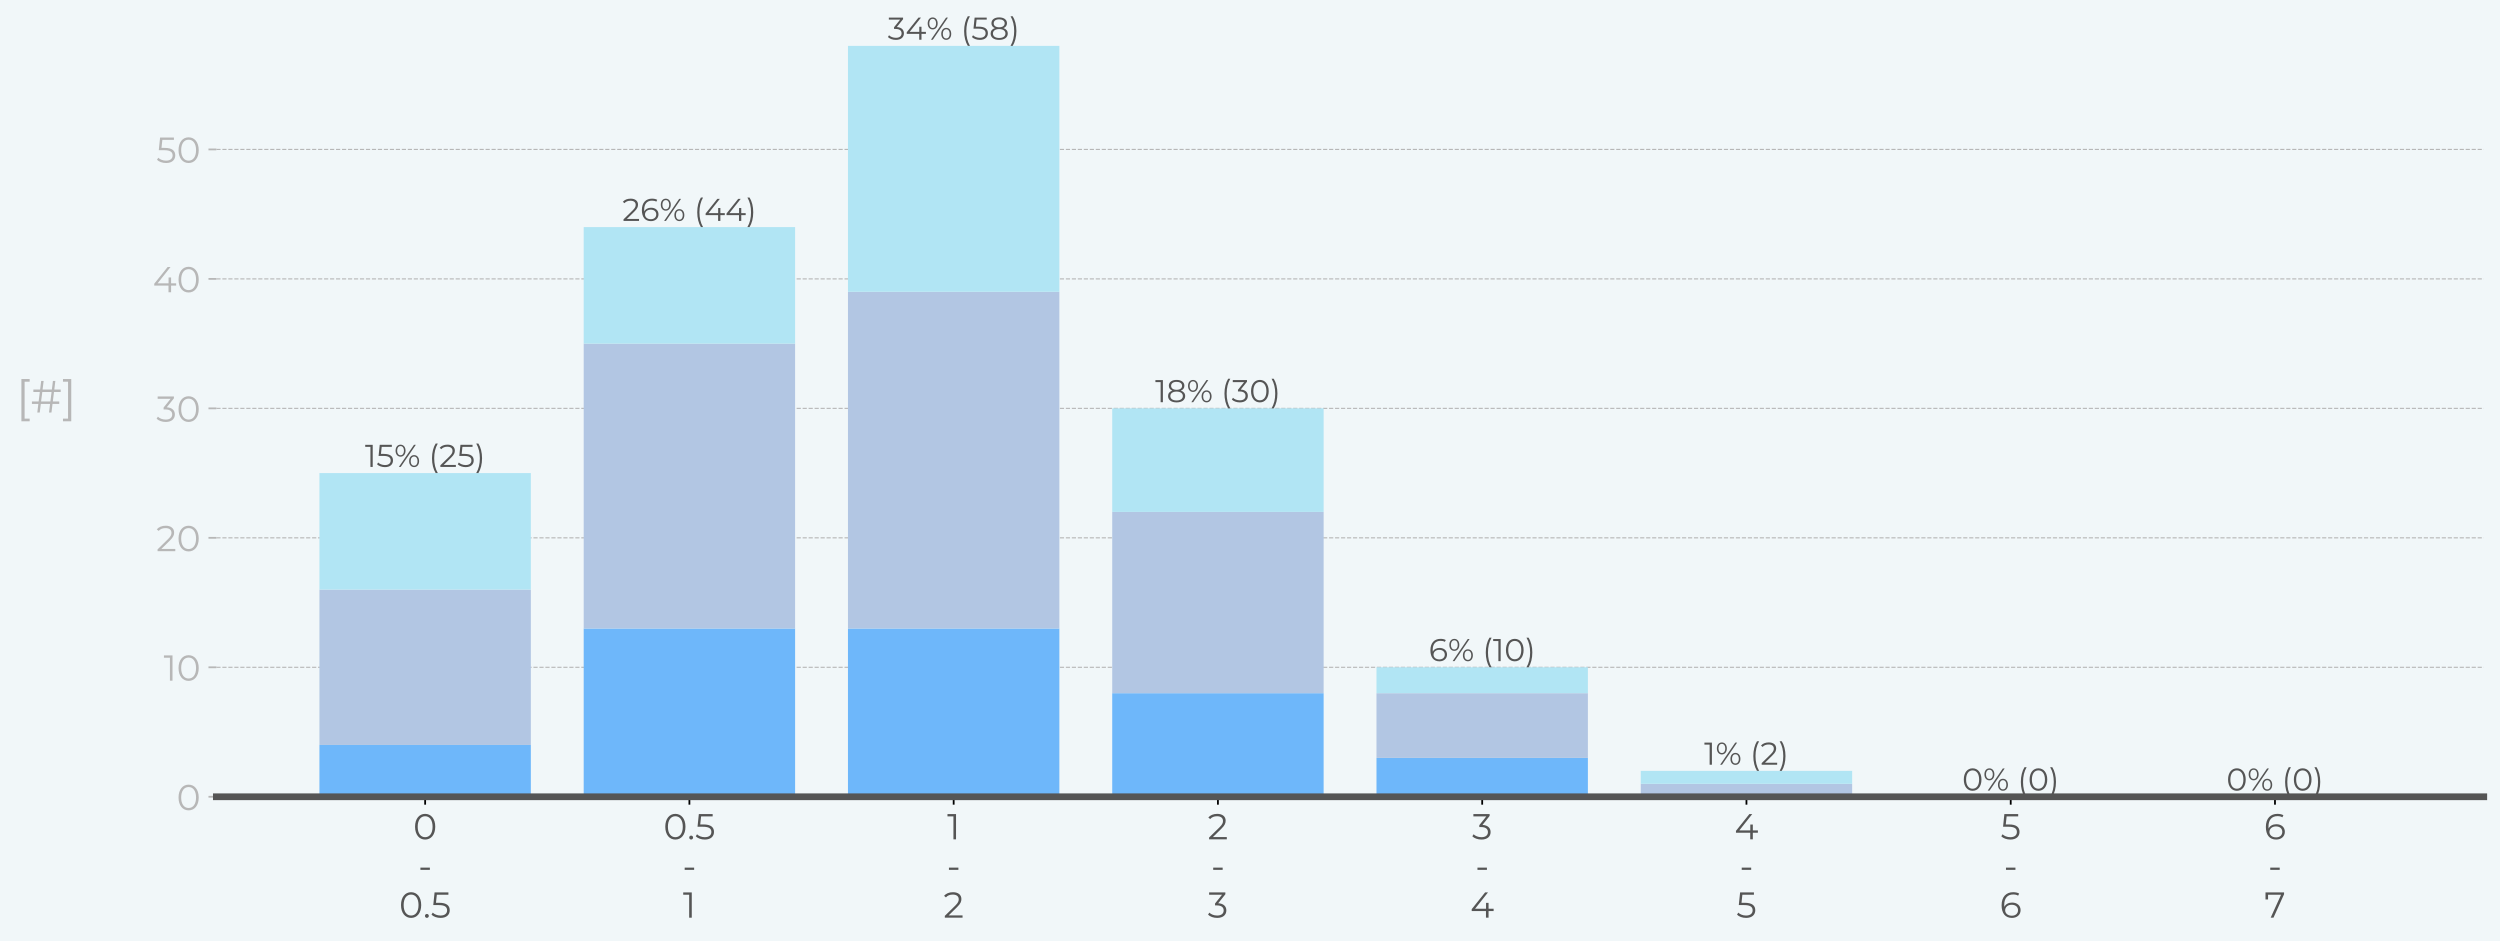
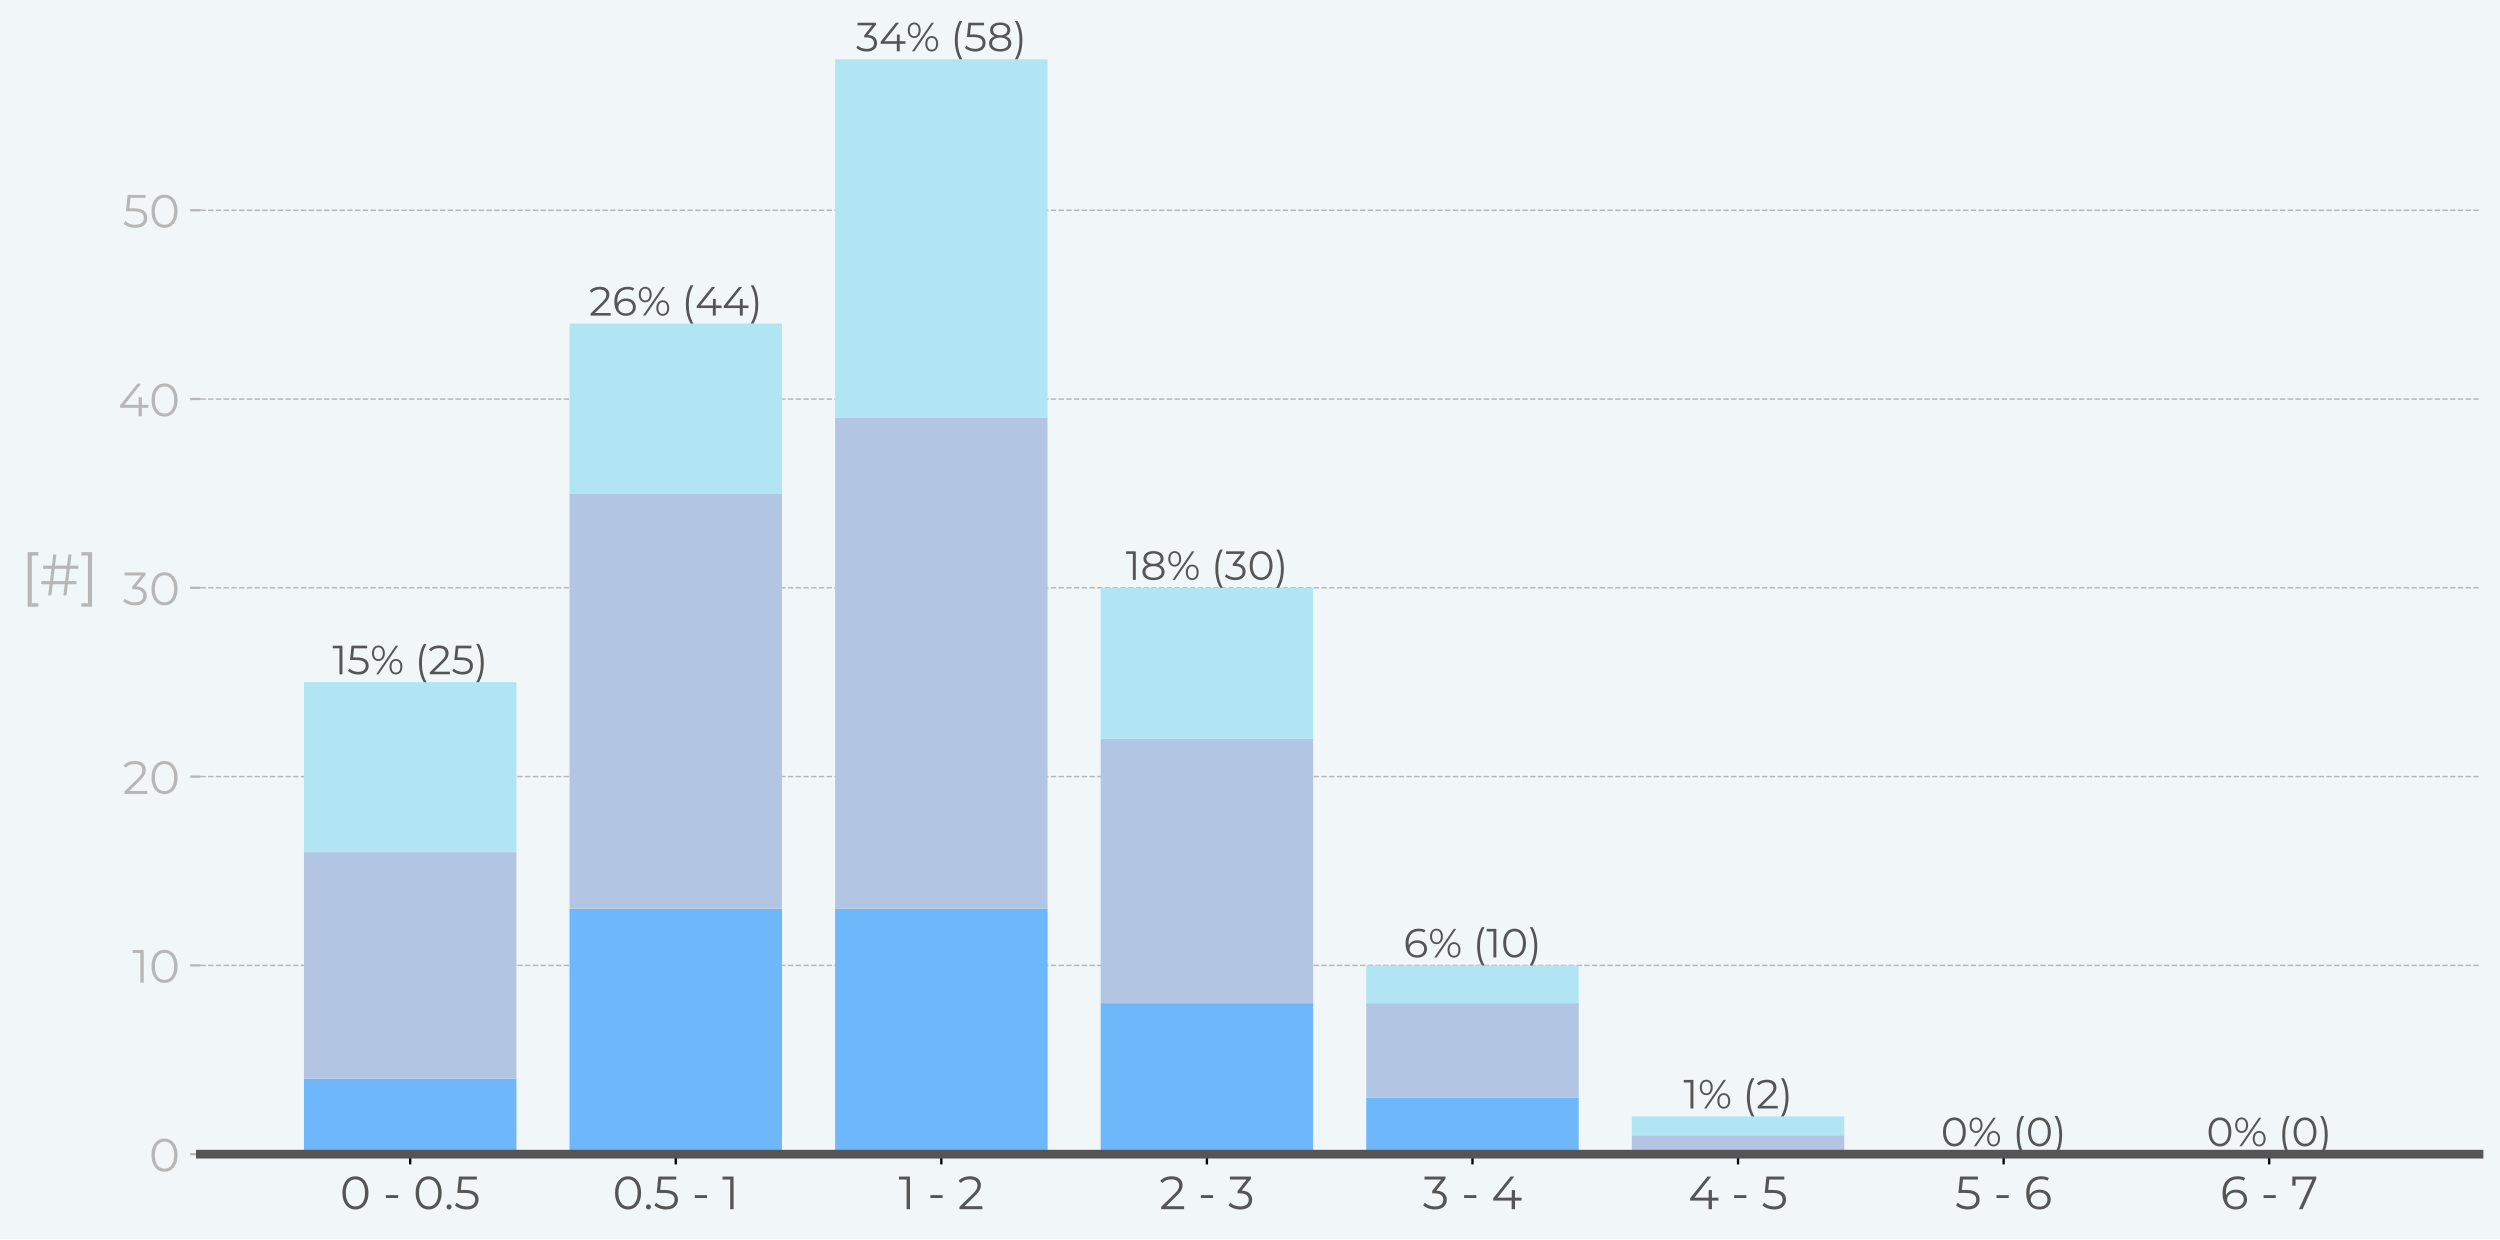
- <svg xmlns="http://www.w3.org/2000/svg" xmlns:xlink="http://www.w3.org/1999/xlink" width="1107.449pt" height="416.827pt" viewBox="0 0 1107.449 416.827" version="1.1">
+ <svg xmlns="http://www.w3.org/2000/svg" xmlns:xlink="http://www.w3.org/1999/xlink" width="856.951pt" height="424.803pt" viewBox="0 0 856.951 424.803" version="1.1">
  <defs>
    <style type="text/css">*{stroke-linejoin: round; stroke-linecap: butt}</style>
  </defs>
  <g id="figure_1">
    <g id="patch_1">
-       <path d="M 0 416.827  L 1107.449 416.827  L 1107.449 0  L 0 0  z " style="fill: #f1f7f9" />
+       <path d="M -0 424.803  L 856.951 424.803  L 856.951 0  L -0 0  z " style="fill: #f1f7f9" />
    </g>
    <g id="axes_1">
      <g id="patch_2">
-         <path d="M 95.849 352.945  L 1100.249 352.945  L 1100.249 20.305  L 95.849 20.305  z " style="fill: #f1f7f9" />
+         <path d="M 68.686 395.625  L 849.751 395.625  L 849.751 20.305  L 68.686 20.305  z " style="fill: #f1f7f9" />
      </g>
      <g id="matplotlib.axis_1">
        <g id="xtick_1">
          <g id="line2d_1">
            <defs>
-               <path id="m976e600fd8" d="M 0 0  L 0 3.5  " style="stroke: #000000; stroke-width: 0.8" />
+               <path id="me1127ce0c5" d="M 0 0  L 0 3.5  " style="stroke: #000000; stroke-width: 0.8" />
            </defs>
            <g>
-               <use xlink:href="#m976e600fd8" x="188.328" y="352.945" style="stroke: #000000; stroke-width: 0.8" />
+               <use xlink:href="#me1127ce0c5" x="140.602" y="395.625" style="stroke: #000000; stroke-width: 0.8" />
            </g>
          </g>
          <g id="text_1">
-             <g style="fill: #555555" transform="translate(183.0322 371.8178)scale(0.16 -0.16)">
+             <g style="fill: #555555" transform="translate(116.5375 414.4978)scale(0.16 -0.16)">
              <defs>
                <path id="Montserrat-Regular-30" d="M 2118 -38  C 3155 -38 3910 813 3910 2240  C 3910 3667 3155 4518 2118 4518  C 1082 4518 333 3667 333 2240  C 333 813 1082 -38 2118 -38  z M 2118 384  C 1338 384 800 1043 800 2240  C 800 3437 1338 4096 2118 4096  C 2899 4096 3437 3437 3437 2240  C 3437 1043 2899 384 2118 384  z " transform="scale(0.015625)" />
-               </defs>
-               <use xlink:href="#Montserrat-Regular-30" />
-             </g>
-             <g style="fill: #555555" transform="translate(185.2722 389.1698)scale(0.16 -0.16)">
-               <defs>
+                 <path id="Montserrat-Regular-20" transform="scale(0.015625)" />
                <path id="Montserrat-Regular-2d" d="M 384 1536  L 2061 1536  L 2061 1933  L 384 1933  L 384 1536  z " transform="scale(0.015625)" />
-               </defs>
-               <use xlink:href="#Montserrat-Regular-2d" />
-             </g>
-             <g style="fill: #555555" transform="translate(176.8085 406.5218)scale(0.16 -0.16)">
-               <defs>
                <path id="Montserrat-Regular-2e" d="M 678 -32  C 864 -32 1024 122 1024 320  C 1024 518 864 666 678 666  C 493 666 339 518 339 320  C 339 122 493 -32 678 -32  z " transform="scale(0.015625)" />
                <path id="Montserrat-Regular-35" d="M 1510 2643  L 934 2643  L 1088 4070  L 3136 4070  L 3136 4480  L 685 4480  L 454 2234  L 1408 2234  C 2547 2234 2906 1875 2906 1299  C 2906 755 2502 384 1741 384  C 1165 384 653 602 365 902  L 141 538  C 486 186 1101 -38 1747 -38  C 2842 -38 3373 557 3373 1318  C 3373 2112 2861 2643 1510 2643  z " transform="scale(0.015625)" />
+               </defs>
+               <use xlink:href="#Montserrat-Regular-30" />
+               <use xlink:href="#Montserrat-Regular-20" x="66.2" />
+               <use xlink:href="#Montserrat-Regular-2d" x="92.4" />
+               <use xlink:href="#Montserrat-Regular-20" x="130.6" />
+               <use xlink:href="#Montserrat-Regular-30" x="156.8" />
+               <use xlink:href="#Montserrat-Regular-2e" x="223" />
+               <use xlink:href="#Montserrat-Regular-35" x="244.2" />
+             </g>
+           </g>
+         </g>
+         <g id="xtick_2">
+           <g id="line2d_2">
+             <g>
+               <use xlink:href="#me1127ce0c5" x="231.636" y="395.625" style="stroke: #000000; stroke-width: 0.8" />
+             </g>
+           </g>
+           <g id="text_2">
+             <g style="fill: #555555" transform="translate(209.9795 414.4978)scale(0.16 -0.16)">
+               <defs>
+                 <path id="Montserrat-Regular-31" d="M 58 4480  L 58 4070  L 1114 4070  L 1114 0  L 1574 0  L 1574 4480  L 58 4480  z " transform="scale(0.015625)" />
              </defs>
              <use xlink:href="#Montserrat-Regular-30" />
              <use xlink:href="#Montserrat-Regular-2e" x="66.2" />
              <use xlink:href="#Montserrat-Regular-35" x="87.4" />
-             </g>
-           </g>
-         </g>
-         <g id="xtick_2">
-           <g id="line2d_2">
-             <g>
-               <use xlink:href="#m976e600fd8" x="305.391" y="352.945" style="stroke: #000000; stroke-width: 0.8" />
-             </g>
-           </g>
-           <g id="text_2">
-             <g style="fill: #555555" transform="translate(293.8714 371.8178)scale(0.16 -0.16)">
-               <use xlink:href="#Montserrat-Regular-30" />
-               <use xlink:href="#Montserrat-Regular-2e" x="66.2" />
-               <use xlink:href="#Montserrat-Regular-35" x="87.4" />
-             </g>
-             <g style="fill: #555555" transform="translate(302.3352 389.1698)scale(0.16 -0.16)">
-               <use xlink:href="#Montserrat-Regular-2d" />
-             </g>
-             <g style="fill: #555555" transform="translate(302.5039 406.5218)scale(0.16 -0.16)">
-               <defs>
-                 <path id="Montserrat-Regular-31" d="M 58 4480  L 58 4070  L 1114 4070  L 1114 0  L 1574 0  L 1574 4480  L 58 4480  z " transform="scale(0.015625)" />
-               </defs>
-               <use xlink:href="#Montserrat-Regular-31" />
+               <use xlink:href="#Montserrat-Regular-20" x="144" />
+               <use xlink:href="#Montserrat-Regular-2d" x="170.2" />
+               <use xlink:href="#Montserrat-Regular-20" x="208.4" />
+               <use xlink:href="#Montserrat-Regular-31" x="234.6" />
            </g>
          </g>
        </g>
        <g id="xtick_3">
          <g id="line2d_3">
            <g>
-               <use xlink:href="#m976e600fd8" x="422.454" y="352.945" style="stroke: #000000; stroke-width: 0.8" />
+               <use xlink:href="#me1127ce0c5" x="322.669" y="395.625" style="stroke: #000000; stroke-width: 0.8" />
            </g>
          </g>
          <g id="text_3">
-             <g style="fill: #555555" transform="translate(419.5668 371.8178)scale(0.16 -0.16)">
+             <g style="fill: #555555" transform="translate(307.9889 414.4978)scale(0.16 -0.16)">
+               <defs>
+                 <path id="Montserrat-Regular-32" d="M 928 410  L 2451 1907  C 3053 2496 3187 2880 3187 3309  C 3187 4058 2611 4518 1702 4518  C 1018 4518 461 4288 115 3878  L 442 3597  C 736 3936 1139 4096 1664 4096  C 2349 4096 2714 3776 2714 3258  C 2714 2950 2618 2650 2112 2150  L 250 326  L 250 0  L 3392 0  L 3392 410  L 928 410  z " transform="scale(0.015625)" />
+               </defs>
              <use xlink:href="#Montserrat-Regular-31" />
-             </g>
-             <g style="fill: #555555" transform="translate(419.3981 389.1698)scale(0.16 -0.16)">
-               <use xlink:href="#Montserrat-Regular-2d" />
-             </g>
-             <g style="fill: #555555" transform="translate(417.9106 406.5218)scale(0.16 -0.16)">
-               <defs>
-                 <path id="Montserrat-Regular-32" d="M 928 410  L 2451 1907  C 3053 2496 3187 2880 3187 3309  C 3187 4058 2611 4518 1702 4518  C 1018 4518 461 4288 115 3878  L 442 3597  C 736 3936 1139 4096 1664 4096  C 2349 4096 2714 3776 2714 3258  C 2714 2950 2618 2650 2112 2150  L 250 326  L 250 0  L 3392 0  L 3392 410  L 928 410  z " transform="scale(0.015625)" />
-               </defs>
-               <use xlink:href="#Montserrat-Regular-32" />
+               <use xlink:href="#Montserrat-Regular-20" x="36.1" />
+               <use xlink:href="#Montserrat-Regular-2d" x="62.3" />
+               <use xlink:href="#Montserrat-Regular-20" x="100.5" />
+               <use xlink:href="#Montserrat-Regular-32" x="126.7" />
            </g>
          </g>
        </g>
        <g id="xtick_4">
          <g id="line2d_4">
            <g>
-               <use xlink:href="#m976e600fd8" x="539.517" y="352.945" style="stroke: #000000; stroke-width: 0.8" />
+               <use xlink:href="#me1127ce0c5" x="413.702" y="395.625" style="stroke: #000000; stroke-width: 0.8" />
            </g>
          </g>
          <g id="text_4">
-             <g style="fill: #555555" transform="translate(534.9735 371.8178)scale(0.16 -0.16)">
+             <g style="fill: #555555" transform="translate(397.3971 414.4978)scale(0.16 -0.16)">
+               <defs>
+                 <path id="Montserrat-Regular-33" d="M 1856 2560  L 3123 4154  L 3123 4480  L 243 4480  L 243 4070  L 2534 4070  L 1293 2515  L 1293 2176  L 1613 2176  C 2445 2176 2822 1824 2822 1286  C 2822 730 2413 384 1670 384  C 1088 384 570 602 282 902  L 58 538  C 403 186 1024 -38 1670 -38  C 2752 -38 3296 538 3296 1286  C 3296 2003 2816 2509 1856 2560  z " transform="scale(0.015625)" />
+               </defs>
              <use xlink:href="#Montserrat-Regular-32" />
-             </g>
-             <g style="fill: #555555" transform="translate(536.461 389.1698)scale(0.16 -0.16)">
-               <use xlink:href="#Montserrat-Regular-2d" />
-             </g>
-             <g style="fill: #555555" transform="translate(535.0048 406.5218)scale(0.16 -0.16)">
-               <defs>
-                 <path id="Montserrat-Regular-33" d="M 1856 2560  L 3123 4154  L 3123 4480  L 243 4480  L 243 4070  L 2534 4070  L 1293 2515  L 1293 2176  L 1613 2176  C 2445 2176 2822 1824 2822 1286  C 2822 730 2413 384 1670 384  C 1088 384 570 602 282 902  L 58 538  C 403 186 1024 -38 1670 -38  C 2752 -38 3296 538 3296 1286  C 3296 2003 2816 2509 1856 2560  z " transform="scale(0.015625)" />
-               </defs>
-               <use xlink:href="#Montserrat-Regular-33" />
+               <use xlink:href="#Montserrat-Regular-20" x="56.8" />
+               <use xlink:href="#Montserrat-Regular-2d" x="83" />
+               <use xlink:href="#Montserrat-Regular-20" x="121.2" />
+               <use xlink:href="#Montserrat-Regular-33" x="147.4" />
            </g>
          </g>
        </g>
        <g id="xtick_5">
          <g id="line2d_5">
            <g>
-               <use xlink:href="#m976e600fd8" x="656.58" y="352.945" style="stroke: #000000; stroke-width: 0.8" />
+               <use xlink:href="#me1127ce0c5" x="504.735" y="395.625" style="stroke: #000000; stroke-width: 0.8" />
            </g>
          </g>
          <g id="text_5">
-             <g style="fill: #555555" transform="translate(652.0677 371.8178)scale(0.16 -0.16)">
+             <g style="fill: #555555" transform="translate(487.6866 414.4978)scale(0.16 -0.16)">
+               <defs>
+                 <path id="Montserrat-Regular-34" d="M 4141 1587  L 3245 1587  L 3245 2624  L 2797 2624  L 2797 1587  L 851 1587  L 3142 4480  L 2630 4480  L 256 1510  L 256 1178  L 2784 1178  L 2784 0  L 3245 0  L 3245 1178  L 4141 1178  L 4141 1587  z " transform="scale(0.015625)" />
+               </defs>
              <use xlink:href="#Montserrat-Regular-33" />
-             </g>
-             <g style="fill: #555555" transform="translate(653.524 389.1698)scale(0.16 -0.16)">
-               <use xlink:href="#Montserrat-Regular-2d" />
-             </g>
-             <g style="fill: #555555" transform="translate(651.2927 406.5218)scale(0.16 -0.16)">
-               <defs>
-                 <path id="Montserrat-Regular-34" d="M 4141 1587  L 3245 1587  L 3245 2624  L 2797 2624  L 2797 1587  L 851 1587  L 3142 4480  L 2630 4480  L 256 1510  L 256 1178  L 2784 1178  L 2784 0  L 3245 0  L 3245 1178  L 4141 1178  L 4141 1587  z " transform="scale(0.015625)" />
-               </defs>
-               <use xlink:href="#Montserrat-Regular-34" />
+               <use xlink:href="#Montserrat-Regular-20" x="56.4" />
+               <use xlink:href="#Montserrat-Regular-2d" x="82.6" />
+               <use xlink:href="#Montserrat-Regular-20" x="120.8" />
+               <use xlink:href="#Montserrat-Regular-34" x="147" />
            </g>
          </g>
        </g>
        <g id="xtick_6">
          <g id="line2d_6">
            <g>
-               <use xlink:href="#m976e600fd8" x="773.643" y="352.945" style="stroke: #000000; stroke-width: 0.8" />
+               <use xlink:href="#me1127ce0c5" x="595.769" y="395.625" style="stroke: #000000; stroke-width: 0.8" />
            </g>
          </g>
          <g id="text_6">
-             <g style="fill: #555555" transform="translate(768.3557 371.8178)scale(0.16 -0.16)">
+             <g style="fill: #555555" transform="translate(578.7048 414.4978)scale(0.16 -0.16)">
              <use xlink:href="#Montserrat-Regular-34" />
-             </g>
-             <g style="fill: #555555" transform="translate(770.5869 389.1698)scale(0.16 -0.16)">
-               <use xlink:href="#Montserrat-Regular-2d" />
-             </g>
-             <g style="fill: #555555" transform="translate(769.1157 406.5218)scale(0.16 -0.16)">
-               <use xlink:href="#Montserrat-Regular-35" />
+               <use xlink:href="#Montserrat-Regular-20" x="66.1" />
+               <use xlink:href="#Montserrat-Regular-2d" x="92.3" />
+               <use xlink:href="#Montserrat-Regular-20" x="130.5" />
+               <use xlink:href="#Montserrat-Regular-35" x="156.7" />
            </g>
          </g>
        </g>
        <g id="xtick_7">
          <g id="line2d_7">
            <g>
-               <use xlink:href="#m976e600fd8" x="890.706" y="352.945" style="stroke: #000000; stroke-width: 0.8" />
+               <use xlink:href="#me1127ce0c5" x="686.802" y="395.625" style="stroke: #000000; stroke-width: 0.8" />
            </g>
          </g>
          <g id="text_7">
-             <g style="fill: #555555" transform="translate(886.1786 371.8178)scale(0.16 -0.16)">
+             <g style="fill: #555555" transform="translate(670.153 414.4978)scale(0.16 -0.16)">
+               <defs>
+                 <path id="Montserrat-Regular-36" d="M 2189 2682  C 1568 2682 1043 2406 819 1914  C 806 2048 800 2176 800 2278  C 800 3494 1421 4115 2387 4115  C 2720 4115 3027 4058 3258 3904  L 3443 4275  C 3162 4448 2784 4518 2381 4518  C 1165 4518 333 3725 333 2202  C 333 787 979 -38 2170 -38  C 3040 -38 3699 499 3699 1338  C 3699 2157 3078 2682 2189 2682  z M 2150 352  C 1376 352 966 819 966 1312  C 966 1869 1434 2291 2118 2291  C 2810 2291 3245 1914 3245 1325  C 3245 730 2797 352 2150 352  z " transform="scale(0.015625)" />
+               </defs>
              <use xlink:href="#Montserrat-Regular-35" />
-             </g>
-             <g style="fill: #555555" transform="translate(887.6498 389.1698)scale(0.16 -0.16)">
-               <use xlink:href="#Montserrat-Regular-2d" />
-             </g>
-             <g style="fill: #555555" transform="translate(885.8336 406.5218)scale(0.16 -0.16)">
-               <defs>
-                 <path id="Montserrat-Regular-36" d="M 2189 2682  C 1568 2682 1043 2406 819 1914  C 806 2048 800 2176 800 2278  C 800 3494 1421 4115 2387 4115  C 2720 4115 3027 4058 3258 3904  L 3443 4275  C 3162 4448 2784 4518 2381 4518  C 1165 4518 333 3725 333 2202  C 333 787 979 -38 2170 -38  C 3040 -38 3699 499 3699 1338  C 3699 2157 3078 2682 2189 2682  z M 2150 352  C 1376 352 966 819 966 1312  C 966 1869 1434 2291 2118 2291  C 2810 2291 3245 1914 3245 1325  C 3245 730 2797 352 2150 352  z " transform="scale(0.015625)" />
-               </defs>
-               <use xlink:href="#Montserrat-Regular-36" />
+               <use xlink:href="#Montserrat-Regular-20" x="56.6" />
+               <use xlink:href="#Montserrat-Regular-2d" x="82.8" />
+               <use xlink:href="#Montserrat-Regular-20" x="121" />
+               <use xlink:href="#Montserrat-Regular-36" x="147.2" />
            </g>
          </g>
        </g>
        <g id="xtick_8">
          <g id="line2d_8">
            <g>
-               <use xlink:href="#m976e600fd8" x="1007.769" y="352.945" style="stroke: #000000; stroke-width: 0.8" />
+               <use xlink:href="#me1127ce0c5" x="777.835" y="395.625" style="stroke: #000000; stroke-width: 0.8" />
            </g>
          </g>
          <g id="text_8">
-             <g style="fill: #555555" transform="translate(1002.897 371.8178)scale(0.16 -0.16)">
+             <g style="fill: #555555" transform="translate(761.0013 414.4978)scale(0.16 -0.16)">
+               <defs>
+                 <path id="Montserrat-Regular-37" d="M 205 4480  L 205 3232  L 659 3232  L 659 4070  L 2963 4070  L 1120 0  L 1619 0  L 3494 4154  L 3494 4480  L 205 4480  z " transform="scale(0.015625)" />
+               </defs>
              <use xlink:href="#Montserrat-Regular-36" />
-             </g>
-             <g style="fill: #555555" transform="translate(1004.713 389.1698)scale(0.16 -0.16)">
-               <use xlink:href="#Montserrat-Regular-2d" />
-             </g>
-             <g style="fill: #555555" transform="translate(1003.057 406.5218)scale(0.16 -0.16)">
-               <defs>
-                 <path id="Montserrat-Regular-37" d="M 205 4480  L 205 3232  L 659 3232  L 659 4070  L 2963 4070  L 1120 0  L 1619 0  L 3494 4154  L 3494 4480  L 205 4480  z " transform="scale(0.015625)" />
-               </defs>
-               <use xlink:href="#Montserrat-Regular-37" />
+               <use xlink:href="#Montserrat-Regular-20" x="60.9" />
+               <use xlink:href="#Montserrat-Regular-2d" x="87.1" />
+               <use xlink:href="#Montserrat-Regular-20" x="125.3" />
+               <use xlink:href="#Montserrat-Regular-37" x="151.5" />
            </g>
          </g>
        </g>
      </g>
      <g id="matplotlib.axis_2">
        <g id="ytick_1">
          <g id="line2d_9">
-             <path d="M 95.849 352.945  L 1100.249 352.945  " clip-path="url(#p5f3074035d)" style="fill: none; stroke-dasharray: 1.85,0.8; stroke-dashoffset: 0; stroke: #b7b7b7; stroke-width: 0.5" />
+             <path d="M 68.686 395.625  L 849.751 395.625  " clip-path="url(#p056a996cd6)" style="fill: none; stroke-dasharray: 1.85,0.8; stroke-dashoffset: 0; stroke: #b7b7b7; stroke-width: 0.5" />
          </g>
          <g id="line2d_10">
            <defs>
-               <path id="m5331436409" d="M 0 0  L -3.5 0  " style="stroke: #b7b7b7; stroke-width: 0.8" />
+               <path id="m8f48bb7e3b" d="M 0 0  L -3.5 0  " style="stroke: #b7b7b7; stroke-width: 0.8" />
            </defs>
            <g>
-               <use xlink:href="#m5331436409" x="95.849" y="352.945" style="fill: #b7b7b7; stroke: #b7b7b7; stroke-width: 0.8" />
+               <use xlink:href="#m8f48bb7e3b" x="68.686" y="395.625" style="fill: #b7b7b7; stroke: #b7b7b7; stroke-width: 0.8" />
            </g>
          </g>
          <g id="text_9">
-             <g style="fill: #b7b7b7" transform="translate(78.25625 358.8816)scale(0.16 -0.16)">
+             <g style="fill: #b7b7b7" transform="translate(51.09375 401.5616)scale(0.16 -0.16)">
              <use xlink:href="#Montserrat-Regular-30" />
            </g>
          </g>
        </g>
        <g id="ytick_2">
          <g id="line2d_11">
-             <path d="M 95.849 295.594  L 1100.249 295.594  " clip-path="url(#p5f3074035d)" style="fill: none; stroke-dasharray: 1.85,0.8; stroke-dashoffset: 0; stroke: #b7b7b7; stroke-width: 0.5" />
+             <path d="M 68.686 330.915  L 849.751 330.915  " clip-path="url(#p056a996cd6)" style="fill: none; stroke-dasharray: 1.85,0.8; stroke-dashoffset: 0; stroke: #b7b7b7; stroke-width: 0.5" />
          </g>
          <g id="line2d_12">
            <g>
-               <use xlink:href="#m5331436409" x="95.849" y="295.594" style="fill: #b7b7b7; stroke: #b7b7b7; stroke-width: 0.8" />
+               <use xlink:href="#m8f48bb7e3b" x="68.686" y="330.915" style="fill: #b7b7b7; stroke: #b7b7b7; stroke-width: 0.8" />
            </g>
          </g>
          <g id="text_10">
-             <g style="fill: #b7b7b7" transform="translate(72.48125 301.5298)scale(0.16 -0.16)">
+             <g style="fill: #b7b7b7" transform="translate(45.31875 336.8512)scale(0.16 -0.16)">
              <use xlink:href="#Montserrat-Regular-31" />
              <use xlink:href="#Montserrat-Regular-30" x="36.1" />
            </g>
          </g>
        </g>
        <g id="ytick_3">
          <g id="line2d_13">
-             <path d="M 95.849 238.242  L 1100.249 238.242  " clip-path="url(#p5f3074035d)" style="fill: none; stroke-dasharray: 1.85,0.8; stroke-dashoffset: 0; stroke: #b7b7b7; stroke-width: 0.5" />
+             <path d="M 68.686 266.205  L 849.751 266.205  " clip-path="url(#p056a996cd6)" style="fill: none; stroke-dasharray: 1.85,0.8; stroke-dashoffset: 0; stroke: #b7b7b7; stroke-width: 0.5" />
          </g>
          <g id="line2d_14">
            <g>
-               <use xlink:href="#m5331436409" x="95.849" y="238.242" style="fill: #b7b7b7; stroke: #b7b7b7; stroke-width: 0.8" />
+               <use xlink:href="#m8f48bb7e3b" x="68.686" y="266.205" style="fill: #b7b7b7; stroke: #b7b7b7; stroke-width: 0.8" />
            </g>
          </g>
          <g id="text_11">
-             <g style="fill: #b7b7b7" transform="translate(69.16875 244.1781)scale(0.16 -0.16)">
+             <g style="fill: #b7b7b7" transform="translate(42.00625 272.1409)scale(0.16 -0.16)">
              <use xlink:href="#Montserrat-Regular-32" />
              <use xlink:href="#Montserrat-Regular-30" x="56.8" />
            </g>
          </g>
        </g>
        <g id="ytick_4">
          <g id="line2d_15">
-             <path d="M 95.849 180.89  L 1100.249 180.89  " clip-path="url(#p5f3074035d)" style="fill: none; stroke-dasharray: 1.85,0.8; stroke-dashoffset: 0; stroke: #b7b7b7; stroke-width: 0.5" />
+             <path d="M 68.686 201.494  L 849.751 201.494  " clip-path="url(#p056a996cd6)" style="fill: none; stroke-dasharray: 1.85,0.8; stroke-dashoffset: 0; stroke: #b7b7b7; stroke-width: 0.5" />
          </g>
          <g id="line2d_16">
            <g>
-               <use xlink:href="#m5331436409" x="95.849" y="180.89" style="fill: #b7b7b7; stroke: #b7b7b7; stroke-width: 0.8" />
+               <use xlink:href="#m8f48bb7e3b" x="68.686" y="201.494" style="fill: #b7b7b7; stroke: #b7b7b7; stroke-width: 0.8" />
            </g>
          </g>
          <g id="text_12">
-             <g style="fill: #b7b7b7" transform="translate(69.23125 186.8264)scale(0.16 -0.16)">
+             <g style="fill: #b7b7b7" transform="translate(42.06875 207.4305)scale(0.16 -0.16)">
              <use xlink:href="#Montserrat-Regular-33" />
              <use xlink:href="#Montserrat-Regular-30" x="56.4" />
            </g>
          </g>
        </g>
        <g id="ytick_5">
          <g id="line2d_17">
-             <path d="M 95.849 123.538  L 1100.249 123.538  " clip-path="url(#p5f3074035d)" style="fill: none; stroke-dasharray: 1.85,0.8; stroke-dashoffset: 0; stroke: #b7b7b7; stroke-width: 0.5" />
+             <path d="M 68.686 136.784  L 849.751 136.784  " clip-path="url(#p056a996cd6)" style="fill: none; stroke-dasharray: 1.85,0.8; stroke-dashoffset: 0; stroke: #b7b7b7; stroke-width: 0.5" />
          </g>
          <g id="line2d_18">
            <g>
-               <use xlink:href="#m5331436409" x="95.849" y="123.538" style="fill: #b7b7b7; stroke: #b7b7b7; stroke-width: 0.8" />
+               <use xlink:href="#m8f48bb7e3b" x="68.686" y="136.784" style="fill: #b7b7b7; stroke: #b7b7b7; stroke-width: 0.8" />
            </g>
          </g>
          <g id="text_13">
-             <g style="fill: #b7b7b7" transform="translate(67.68125 129.4747)scale(0.16 -0.16)">
+             <g style="fill: #b7b7b7" transform="translate(40.51875 142.7202)scale(0.16 -0.16)">
              <use xlink:href="#Montserrat-Regular-34" />
              <use xlink:href="#Montserrat-Regular-30" x="66.1" />
            </g>
          </g>
        </g>
        <g id="ytick_6">
          <g id="line2d_19">
-             <path d="M 95.849 66.187  L 1100.249 66.187  " clip-path="url(#p5f3074035d)" style="fill: none; stroke-dasharray: 1.85,0.8; stroke-dashoffset: 0; stroke: #b7b7b7; stroke-width: 0.5" />
+             <path d="M 68.686 72.074  L 849.751 72.074  " clip-path="url(#p056a996cd6)" style="fill: none; stroke-dasharray: 1.85,0.8; stroke-dashoffset: 0; stroke: #b7b7b7; stroke-width: 0.5" />
          </g>
          <g id="line2d_20">
            <g>
-               <use xlink:href="#m5331436409" x="95.849" y="66.187" style="fill: #b7b7b7; stroke: #b7b7b7; stroke-width: 0.8" />
+               <use xlink:href="#m8f48bb7e3b" x="68.686" y="72.074" style="fill: #b7b7b7; stroke: #b7b7b7; stroke-width: 0.8" />
            </g>
          </g>
          <g id="text_14">
-             <g style="fill: #b7b7b7" transform="translate(69.20125 72.12294)scale(0.16 -0.16)">
+             <g style="fill: #b7b7b7" transform="translate(42.03875 78.00984)scale(0.16 -0.16)">
              <use xlink:href="#Montserrat-Regular-35" />
              <use xlink:href="#Montserrat-Regular-30" x="56.6" />
            </g>
          </g>
        </g>
        <g id="text_15">
-           <g style="fill: #b7b7b7" transform="translate(7.2 182.7441)scale(0.2 -0.2)">
+           <g style="fill: #b7b7b7" transform="translate(7.2 204.0841)scale(0.2 -0.2)">
            <defs>
              <path id="Montserrat-Regular-5b" d="M 730 -1242  L 1901 -1242  L 1901 -864  L 1184 -864  L 1184 4371  L 1901 4371  L 1901 4749  L 730 4749  L 730 -1242  z " transform="scale(0.015625)" />
              <path id="Montserrat-Regular-23" d="M 4262 2912  L 4262 3264  L 3360 3264  L 3507 4480  L 3162 4480  L 3014 3264  L 1696 3264  L 1850 4480  L 1498 4480  L 1350 3264  L 390 3264  L 390 2912  L 1306 2912  L 1139 1568  L 186 1568  L 186 1216  L 1094 1216  L 947 0  L 1293 0  L 1446 1216  L 2758 1216  L 2611 0  L 2957 0  L 3104 1216  L 4058 1216  L 4058 1568  L 3149 1568  L 3315 2912  L 4262 2912  z M 2803 1568  L 1485 1568  L 1658 2912  L 2970 2912  L 2803 1568  z " transform="scale(0.015625)" />
              <path id="Montserrat-Regular-5d" d="M 1306 -1242  L 1306 4749  L 134 4749  L 134 4371  L 851 4371  L 851 -864  L 134 -864  L 134 -1242  L 1306 -1242  z " transform="scale(0.015625)" />
            </defs>
            <use xlink:href="#Montserrat-Regular-5b" />
            <use xlink:href="#Montserrat-Regular-23" x="31.8" />
            <use xlink:href="#Montserrat-Regular-5d" x="101.4" />
          </g>
        </g>
      </g>
      <g id="patch_3">
-         <path d="M 141.503 352.945  L 235.154 352.945  L 235.154 330.005  L 141.503 330.005  z " clip-path="url(#p5f3074035d)" style="fill: #6eb7fa" />
+         <path d="M 104.189 395.625  L 177.016 395.625  L 177.016 369.741  L 104.189 369.741  z " clip-path="url(#p056a996cd6)" style="fill: #6eb7fa" />
      </g>
      <g id="patch_4">
-         <path d="M 258.566 352.945  L 352.217 352.945  L 352.217 278.388  L 258.566 278.388  z " clip-path="url(#p5f3074035d)" style="fill: #6eb7fa" />
+         <path d="M 195.222 395.625  L 268.049 395.625  L 268.049 311.502  L 195.222 311.502  z " clip-path="url(#p056a996cd6)" style="fill: #6eb7fa" />
      </g>
      <g id="patch_5">
-         <path d="M 375.629 352.945  L 469.28 352.945  L 469.28 278.388  L 375.629 278.388  z " clip-path="url(#p5f3074035d)" style="fill: #6eb7fa" />
+         <path d="M 286.256 395.625  L 359.082 395.625  L 359.082 311.502  L 286.256 311.502  z " clip-path="url(#p056a996cd6)" style="fill: #6eb7fa" />
      </g>
      <g id="patch_6">
-         <path d="M 492.692 352.945  L 586.342 352.945  L 586.342 307.064  L 492.692 307.064  z " clip-path="url(#p5f3074035d)" style="fill: #6eb7fa" />
+         <path d="M 377.289 395.625  L 450.115 395.625  L 450.115 343.857  L 377.289 343.857  z " clip-path="url(#p056a996cd6)" style="fill: #6eb7fa" />
      </g>
      <g id="patch_7">
-         <path d="M 609.755 352.945  L 703.405 352.945  L 703.405 335.74  L 609.755 335.74  z " clip-path="url(#p5f3074035d)" style="fill: #6eb7fa" />
+         <path d="M 468.322 395.625  L 541.149 395.625  L 541.149 376.212  L 468.322 376.212  z " clip-path="url(#p056a996cd6)" style="fill: #6eb7fa" />
      </g>
      <g id="patch_8">
-         <path d="M 726.818 352.945  L 820.468 352.945  L 820.468 352.945  L 726.818 352.945  z " clip-path="url(#p5f3074035d)" style="fill: #6eb7fa" />
+         <path d="M 559.355 395.625  L 632.182 395.625  L 632.182 395.625  L 559.355 395.625  z " clip-path="url(#p056a996cd6)" style="fill: #6eb7fa" />
      </g>
      <g id="patch_9">
-         <path d="M 843.881 352.945  L 937.531 352.945  L 937.531 352.945  L 843.881 352.945  z " clip-path="url(#p5f3074035d)" style="fill: #6eb7fa" />
+         <path d="M 650.389 395.625  L 723.215 395.625  L 723.215 395.625  L 650.389 395.625  z " clip-path="url(#p056a996cd6)" style="fill: #6eb7fa" />
      </g>
      <g id="patch_10">
-         <path d="M 960.944 352.945  L 1054.594 352.945  L 1054.594 352.945  L 960.944 352.945  z " clip-path="url(#p5f3074035d)" style="fill: #6eb7fa" />
+         <path d="M 741.422 395.625  L 814.248 395.625  L 814.248 395.625  L 741.422 395.625  z " clip-path="url(#p056a996cd6)" style="fill: #6eb7fa" />
      </g>
      <g id="patch_11">
-         <path d="M 141.503 330.005  L 235.154 330.005  L 235.154 261.183  L 141.503 261.183  z " clip-path="url(#p5f3074035d)" style="fill: #b2c6e3" />
+         <path d="M 104.189 369.741  L 177.016 369.741  L 177.016 292.089  L 104.189 292.089  z " clip-path="url(#p056a996cd6)" style="fill: #b2c6e3" />
      </g>
      <g id="patch_12">
-         <path d="M 258.566 278.388  L 352.217 278.388  L 352.217 152.214  L 258.566 152.214  z " clip-path="url(#p5f3074035d)" style="fill: #b2c6e3" />
+         <path d="M 195.222 311.502  L 268.049 311.502  L 268.049 169.139  L 195.222 169.139  z " clip-path="url(#p056a996cd6)" style="fill: #b2c6e3" />
      </g>
      <g id="patch_13">
-         <path d="M 375.629 278.388  L 469.28 278.388  L 469.28 129.274  L 375.629 129.274  z " clip-path="url(#p5f3074035d)" style="fill: #b2c6e3" />
+         <path d="M 286.256 311.502  L 359.082 311.502  L 359.082 143.255  L 286.256 143.255  z " clip-path="url(#p056a996cd6)" style="fill: #b2c6e3" />
      </g>
      <g id="patch_14">
-         <path d="M 492.692 307.064  L 586.342 307.064  L 586.342 226.772  L 492.692 226.772  z " clip-path="url(#p5f3074035d)" style="fill: #b2c6e3" />
+         <path d="M 377.289 343.857  L 450.115 343.857  L 450.115 253.263  L 377.289 253.263  z " clip-path="url(#p056a996cd6)" style="fill: #b2c6e3" />
      </g>
      <g id="patch_15">
-         <path d="M 609.755 335.74  L 703.405 335.74  L 703.405 307.064  L 609.755 307.064  z " clip-path="url(#p5f3074035d)" style="fill: #b2c6e3" />
+         <path d="M 468.322 376.212  L 541.149 376.212  L 541.149 343.857  L 468.322 343.857  z " clip-path="url(#p056a996cd6)" style="fill: #b2c6e3" />
      </g>
      <g id="patch_16">
-         <path d="M 726.818 352.945  L 820.468 352.945  L 820.468 347.21  L 726.818 347.21  z " clip-path="url(#p5f3074035d)" style="fill: #b2c6e3" />
+         <path d="M 559.355 395.625  L 632.182 395.625  L 632.182 389.154  L 559.355 389.154  z " clip-path="url(#p056a996cd6)" style="fill: #b2c6e3" />
      </g>
      <g id="patch_17">
-         <path d="M 843.881 352.945  L 937.531 352.945  L 937.531 352.945  L 843.881 352.945  z " clip-path="url(#p5f3074035d)" style="fill: #b2c6e3" />
+         <path d="M 650.389 395.625  L 723.215 395.625  L 723.215 395.625  L 650.389 395.625  z " clip-path="url(#p056a996cd6)" style="fill: #b2c6e3" />
      </g>
      <g id="patch_18">
-         <path d="M 960.944 352.945  L 1054.594 352.945  L 1054.594 352.945  L 960.944 352.945  z " clip-path="url(#p5f3074035d)" style="fill: #b2c6e3" />
+         <path d="M 741.422 395.625  L 814.248 395.625  L 814.248 395.625  L 741.422 395.625  z " clip-path="url(#p056a996cd6)" style="fill: #b2c6e3" />
      </g>
      <g id="patch_19">
-         <path d="M 141.503 261.183  L 235.154 261.183  L 235.154 209.566  L 141.503 209.566  z " clip-path="url(#p5f3074035d)" style="fill: #b1e5f4" />
+         <path d="M 104.189 292.089  L 177.016 292.089  L 177.016 233.849  L 104.189 233.849  z " clip-path="url(#p056a996cd6)" style="fill: #b1e5f4" />
      </g>
      <g id="patch_20">
-         <path d="M 258.566 152.214  L 352.217 152.214  L 352.217 100.598  L 258.566 100.598  z " clip-path="url(#p5f3074035d)" style="fill: #b1e5f4" />
+         <path d="M 195.222 169.139  L 268.049 169.139  L 268.049 110.9  L 195.222 110.9  z " clip-path="url(#p056a996cd6)" style="fill: #b1e5f4" />
      </g>
      <g id="patch_21">
-         <path d="M 375.629 129.274  L 469.28 129.274  L 469.28 20.305  L 375.629 20.305  z " clip-path="url(#p5f3074035d)" style="fill: #b1e5f4" />
+         <path d="M 286.256 143.255  L 359.082 143.255  L 359.082 20.305  L 286.256 20.305  z " clip-path="url(#p056a996cd6)" style="fill: #b1e5f4" />
      </g>
      <g id="patch_22">
-         <path d="M 492.692 226.772  L 586.342 226.772  L 586.342 180.89  L 492.692 180.89  z " clip-path="url(#p5f3074035d)" style="fill: #b1e5f4" />
+         <path d="M 377.289 253.263  L 450.115 253.263  L 450.115 201.494  L 377.289 201.494  z " clip-path="url(#p056a996cd6)" style="fill: #b1e5f4" />
      </g>
      <g id="patch_23">
-         <path d="M 609.755 307.064  L 703.405 307.064  L 703.405 295.594  L 609.755 295.594  z " clip-path="url(#p5f3074035d)" style="fill: #b1e5f4" />
+         <path d="M 468.322 343.857  L 541.149 343.857  L 541.149 330.915  L 468.322 330.915  z " clip-path="url(#p056a996cd6)" style="fill: #b1e5f4" />
      </g>
      <g id="patch_24">
-         <path d="M 726.818 347.21  L 820.468 347.21  L 820.468 341.475  L 726.818 341.475  z " clip-path="url(#p5f3074035d)" style="fill: #b1e5f4" />
+         <path d="M 559.355 389.154  L 632.182 389.154  L 632.182 382.683  L 559.355 382.683  z " clip-path="url(#p056a996cd6)" style="fill: #b1e5f4" />
      </g>
      <g id="patch_25">
-         <path d="M 843.881 352.945  L 937.531 352.945  L 937.531 352.945  L 843.881 352.945  z " clip-path="url(#p5f3074035d)" style="fill: #b1e5f4" />
+         <path d="M 650.389 395.625  L 723.215 395.625  L 723.215 395.625  L 650.389 395.625  z " clip-path="url(#p056a996cd6)" style="fill: #b1e5f4" />
      </g>
      <g id="patch_26">
-         <path d="M 960.944 352.945  L 1054.594 352.945  L 1054.594 352.945  L 960.944 352.945  z " clip-path="url(#p5f3074035d)" style="fill: #b1e5f4" />
+         <path d="M 741.422 395.625  L 814.248 395.625  L 814.248 395.625  L 741.422 395.625  z " clip-path="url(#p056a996cd6)" style="fill: #b1e5f4" />
      </g>
      <g id="text_16">
-         <g style="fill: #555555" transform="translate(161.6585 206.8491)scale(0.14 -0.14)">
+         <g style="fill: #555555" transform="translate(113.9325 231.1326)scale(0.14 -0.14)">
          <defs>
            <path id="Montserrat-Regular-25" d="M 1280 2080  C 1875 2080 2291 2560 2291 3296  C 2291 4032 1875 4512 1280 4512  C 678 4512 269 4026 269 3296  C 269 2566 678 2080 1280 2080  z M 934 0  L 1312 0  L 4371 4480  L 3994 4480  L 934 0  z M 1280 2368  C 858 2368 589 2720 589 3296  C 589 3872 858 4224 1280 4224  C 1696 4224 1971 3878 1971 3296  C 1971 2714 1696 2368 1280 2368  z M 4026 -32  C 4627 -32 5037 454 5037 1184  C 5037 1914 4627 2400 4026 2400  C 3430 2400 3014 1914 3014 1184  C 3014 454 3430 -32 4026 -32  z M 4026 256  C 3610 256 3334 602 3334 1184  C 3334 1766 3610 2112 4026 2112  C 4448 2112 4717 1760 4717 1184  C 4717 608 4448 256 4026 256  z " transform="scale(0.015625)" />
-             <path id="Montserrat-Regular-20" transform="scale(0.015625)" />
            <path id="Montserrat-Regular-28" d="M 1408 -1242  L 1843 -1242  C 1338 -365 1114 614 1114 1754  C 1114 2893 1338 3872 1843 4749  L 1408 4749  C 934 3987 666 2931 666 1754  C 666 576 934 -467 1408 -1242  z " transform="scale(0.015625)" />
            <path id="Montserrat-Regular-29" d="M 691 -1242  C 1171 -467 1440 576 1440 1754  C 1440 2931 1171 3987 691 4749  L 256 4749  C 768 3872 992 2893 992 1754  C 992 614 768 -365 256 -1242  L 691 -1242  z " transform="scale(0.015625)" />
          </defs>
          <use xlink:href="#Montserrat-Regular-31" />
          <use xlink:href="#Montserrat-Regular-35" x="36.1" />
          <use xlink:href="#Montserrat-Regular-25" x="92.7" />
          <use xlink:href="#Montserrat-Regular-20" x="175.6" />
          <use xlink:href="#Montserrat-Regular-28" x="201.8" />
          <use xlink:href="#Montserrat-Regular-32" x="234.7" />
          <use xlink:href="#Montserrat-Regular-35" x="291.5" />
          <use xlink:href="#Montserrat-Regular-29" x="348.1" />
        </g>
      </g>
      <g id="text_17">
-         <g style="fill: #555555" transform="translate(275.6545 97.88085)scale(0.14 -0.14)">
+         <g style="fill: #555555" transform="translate(201.8988 108.1829)scale(0.14 -0.14)">
          <use xlink:href="#Montserrat-Regular-32" />
          <use xlink:href="#Montserrat-Regular-36" x="56.8" />
          <use xlink:href="#Montserrat-Regular-25" x="117.7" />
          <use xlink:href="#Montserrat-Regular-20" x="200.6" />
          <use xlink:href="#Montserrat-Regular-28" x="226.8" />
          <use xlink:href="#Montserrat-Regular-34" x="259.7" />
          <use xlink:href="#Montserrat-Regular-34" x="325.8" />
          <use xlink:href="#Montserrat-Regular-29" x="391.9" />
        </g>
      </g>
      <g id="text_18">
-         <g style="fill: #555555" transform="translate(393.2075 17.58844)scale(0.14 -0.14)">
+         <g style="fill: #555555" transform="translate(293.4221 17.58844)scale(0.14 -0.14)">
          <defs>
            <path id="Montserrat-Regular-38" d="M 2899 2349  C 3360 2528 3616 2867 3616 3334  C 3616 4064 2982 4518 2035 4518  C 1088 4518 467 4064 467 3334  C 467 2867 717 2528 1171 2349  C 614 2163 307 1786 307 1248  C 307 454 960 -38 2035 -38  C 3104 -38 3776 454 3776 1248  C 3776 1779 3462 2163 2899 2349  z M 928 3322  C 928 3821 1357 4128 2035 4128  C 2707 4128 3149 3821 3149 3315  C 3149 2829 2733 2515 2035 2515  C 1338 2515 928 2829 928 3322  z M 2035 352  C 1242 352 774 698 774 1254  C 774 1805 1242 2150 2035 2150  C 2829 2150 3302 1805 3302 1254  C 3302 698 2829 352 2035 352  z " transform="scale(0.015625)" />
          </defs>
          <use xlink:href="#Montserrat-Regular-33" />
          <use xlink:href="#Montserrat-Regular-34" x="56.4" />
          <use xlink:href="#Montserrat-Regular-25" x="122.5" />
          <use xlink:href="#Montserrat-Regular-20" x="205.4" />
          <use xlink:href="#Montserrat-Regular-28" x="231.6" />
          <use xlink:href="#Montserrat-Regular-35" x="264.5" />
          <use xlink:href="#Montserrat-Regular-38" x="321.1" />
          <use xlink:href="#Montserrat-Regular-29" x="384.9" />
        </g>
      </g>
      <g id="text_19">
-         <g style="fill: #555555" transform="translate(511.6977 178.1733)scale(0.14 -0.14)">
+         <g style="fill: #555555" transform="translate(385.8826 198.7774)scale(0.14 -0.14)">
          <use xlink:href="#Montserrat-Regular-31" />
          <use xlink:href="#Montserrat-Regular-38" x="36.1" />
          <use xlink:href="#Montserrat-Regular-25" x="99.9" />
          <use xlink:href="#Montserrat-Regular-20" x="182.8" />
          <use xlink:href="#Montserrat-Regular-28" x="209" />
          <use xlink:href="#Montserrat-Regular-33" x="241.9" />
          <use xlink:href="#Montserrat-Regular-30" x="298.3" />
          <use xlink:href="#Montserrat-Regular-29" x="364.5" />
        </g>
      </g>
      <g id="text_20">
-         <g style="fill: #555555" transform="translate(632.9115 292.8767)scale(0.14 -0.14)">
+         <g style="fill: #555555" transform="translate(481.0666 328.1981)scale(0.14 -0.14)">
          <use xlink:href="#Montserrat-Regular-36" />
          <use xlink:href="#Montserrat-Regular-25" x="60.9" />
          <use xlink:href="#Montserrat-Regular-20" x="143.8" />
          <use xlink:href="#Montserrat-Regular-28" x="170" />
          <use xlink:href="#Montserrat-Regular-31" x="202.9" />
          <use xlink:href="#Montserrat-Regular-30" x="239" />
          <use xlink:href="#Montserrat-Regular-29" x="305.2" />
        </g>
      </g>
      <g id="text_21">
-         <g style="fill: #555555" transform="translate(754.8963 338.7581)scale(0.14 -0.14)">
+         <g style="fill: #555555" transform="translate(577.0217 379.9664)scale(0.14 -0.14)">
          <use xlink:href="#Montserrat-Regular-31" />
          <use xlink:href="#Montserrat-Regular-25" x="36.1" />
          <use xlink:href="#Montserrat-Regular-20" x="119" />
          <use xlink:href="#Montserrat-Regular-28" x="145.2" />
          <use xlink:href="#Montserrat-Regular-32" x="178.1" />
          <use xlink:href="#Montserrat-Regular-29" x="234.9" />
        </g>
      </g>
      <g id="text_22">
-         <g style="fill: #555555" transform="translate(869.1931 350.2284)scale(0.14 -0.14)">
+         <g style="fill: #555555" transform="translate(665.2888 392.9084)scale(0.14 -0.14)">
          <use xlink:href="#Montserrat-Regular-30" />
          <use xlink:href="#Montserrat-Regular-25" x="66.2" />
          <use xlink:href="#Montserrat-Regular-20" x="149.1" />
          <use xlink:href="#Montserrat-Regular-28" x="175.3" />
          <use xlink:href="#Montserrat-Regular-30" x="208.2" />
          <use xlink:href="#Montserrat-Regular-29" x="274.4" />
        </g>
      </g>
      <g id="text_23">
-         <g style="fill: #555555" transform="translate(986.2561 350.2284)scale(0.14 -0.14)">
+         <g style="fill: #555555" transform="translate(756.322 392.9084)scale(0.14 -0.14)">
          <use xlink:href="#Montserrat-Regular-30" />
          <use xlink:href="#Montserrat-Regular-25" x="66.2" />
          <use xlink:href="#Montserrat-Regular-20" x="149.1" />
          <use xlink:href="#Montserrat-Regular-28" x="175.3" />
          <use xlink:href="#Montserrat-Regular-30" x="208.2" />
          <use xlink:href="#Montserrat-Regular-29" x="274.4" />
        </g>
      </g>
      <g id="line2d_21">
-         <path d="M 95.849 352.945  L 1100.249 352.945  " style="fill: none; stroke: #555555; stroke-width: 3; stroke-linecap: square" />
+         <path d="M 68.686 395.625  L 849.751 395.625  " style="fill: none; stroke: #555555; stroke-width: 3; stroke-linecap: square" />
      </g>
    </g>
  </g>
  <defs>
-     <clipPath id="p5f3074035d">
-       <rect x="95.849" y="20.305" width="1004.4" height="332.64" />
+     <clipPath id="p056a996cd6">
+       <rect x="68.686" y="20.305" width="781.065" height="375.32" />
    </clipPath>
  </defs>
</svg>
